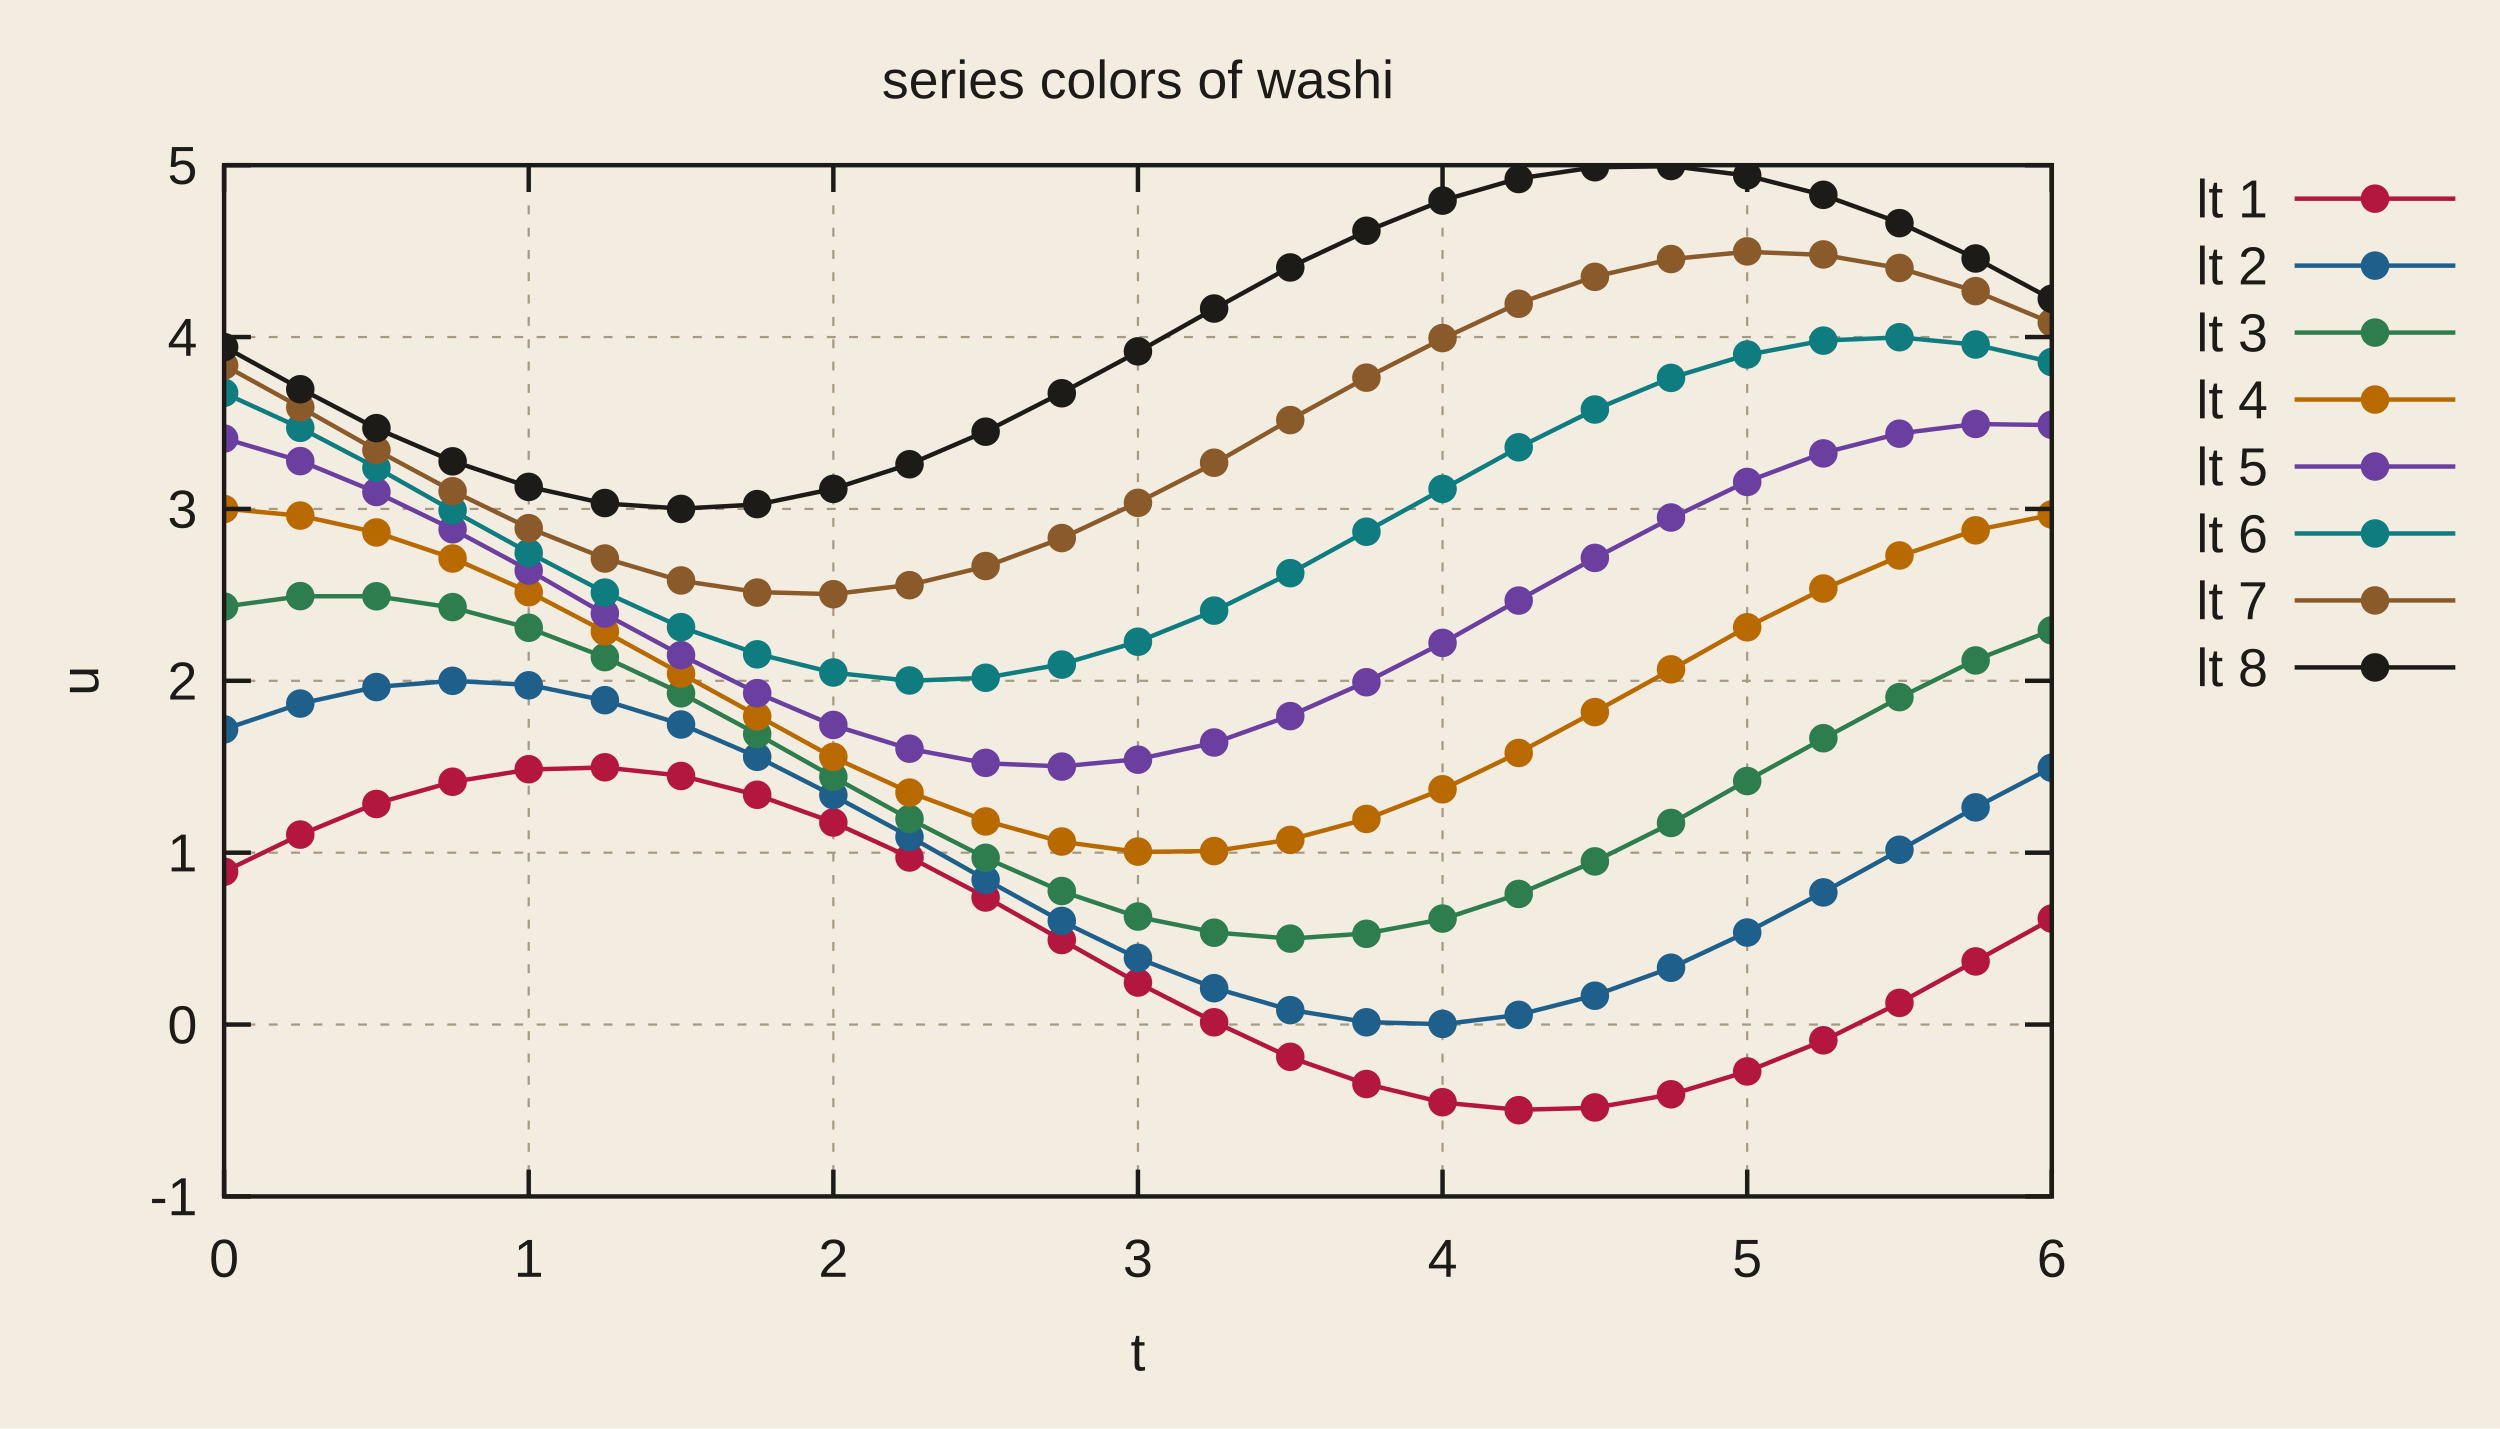
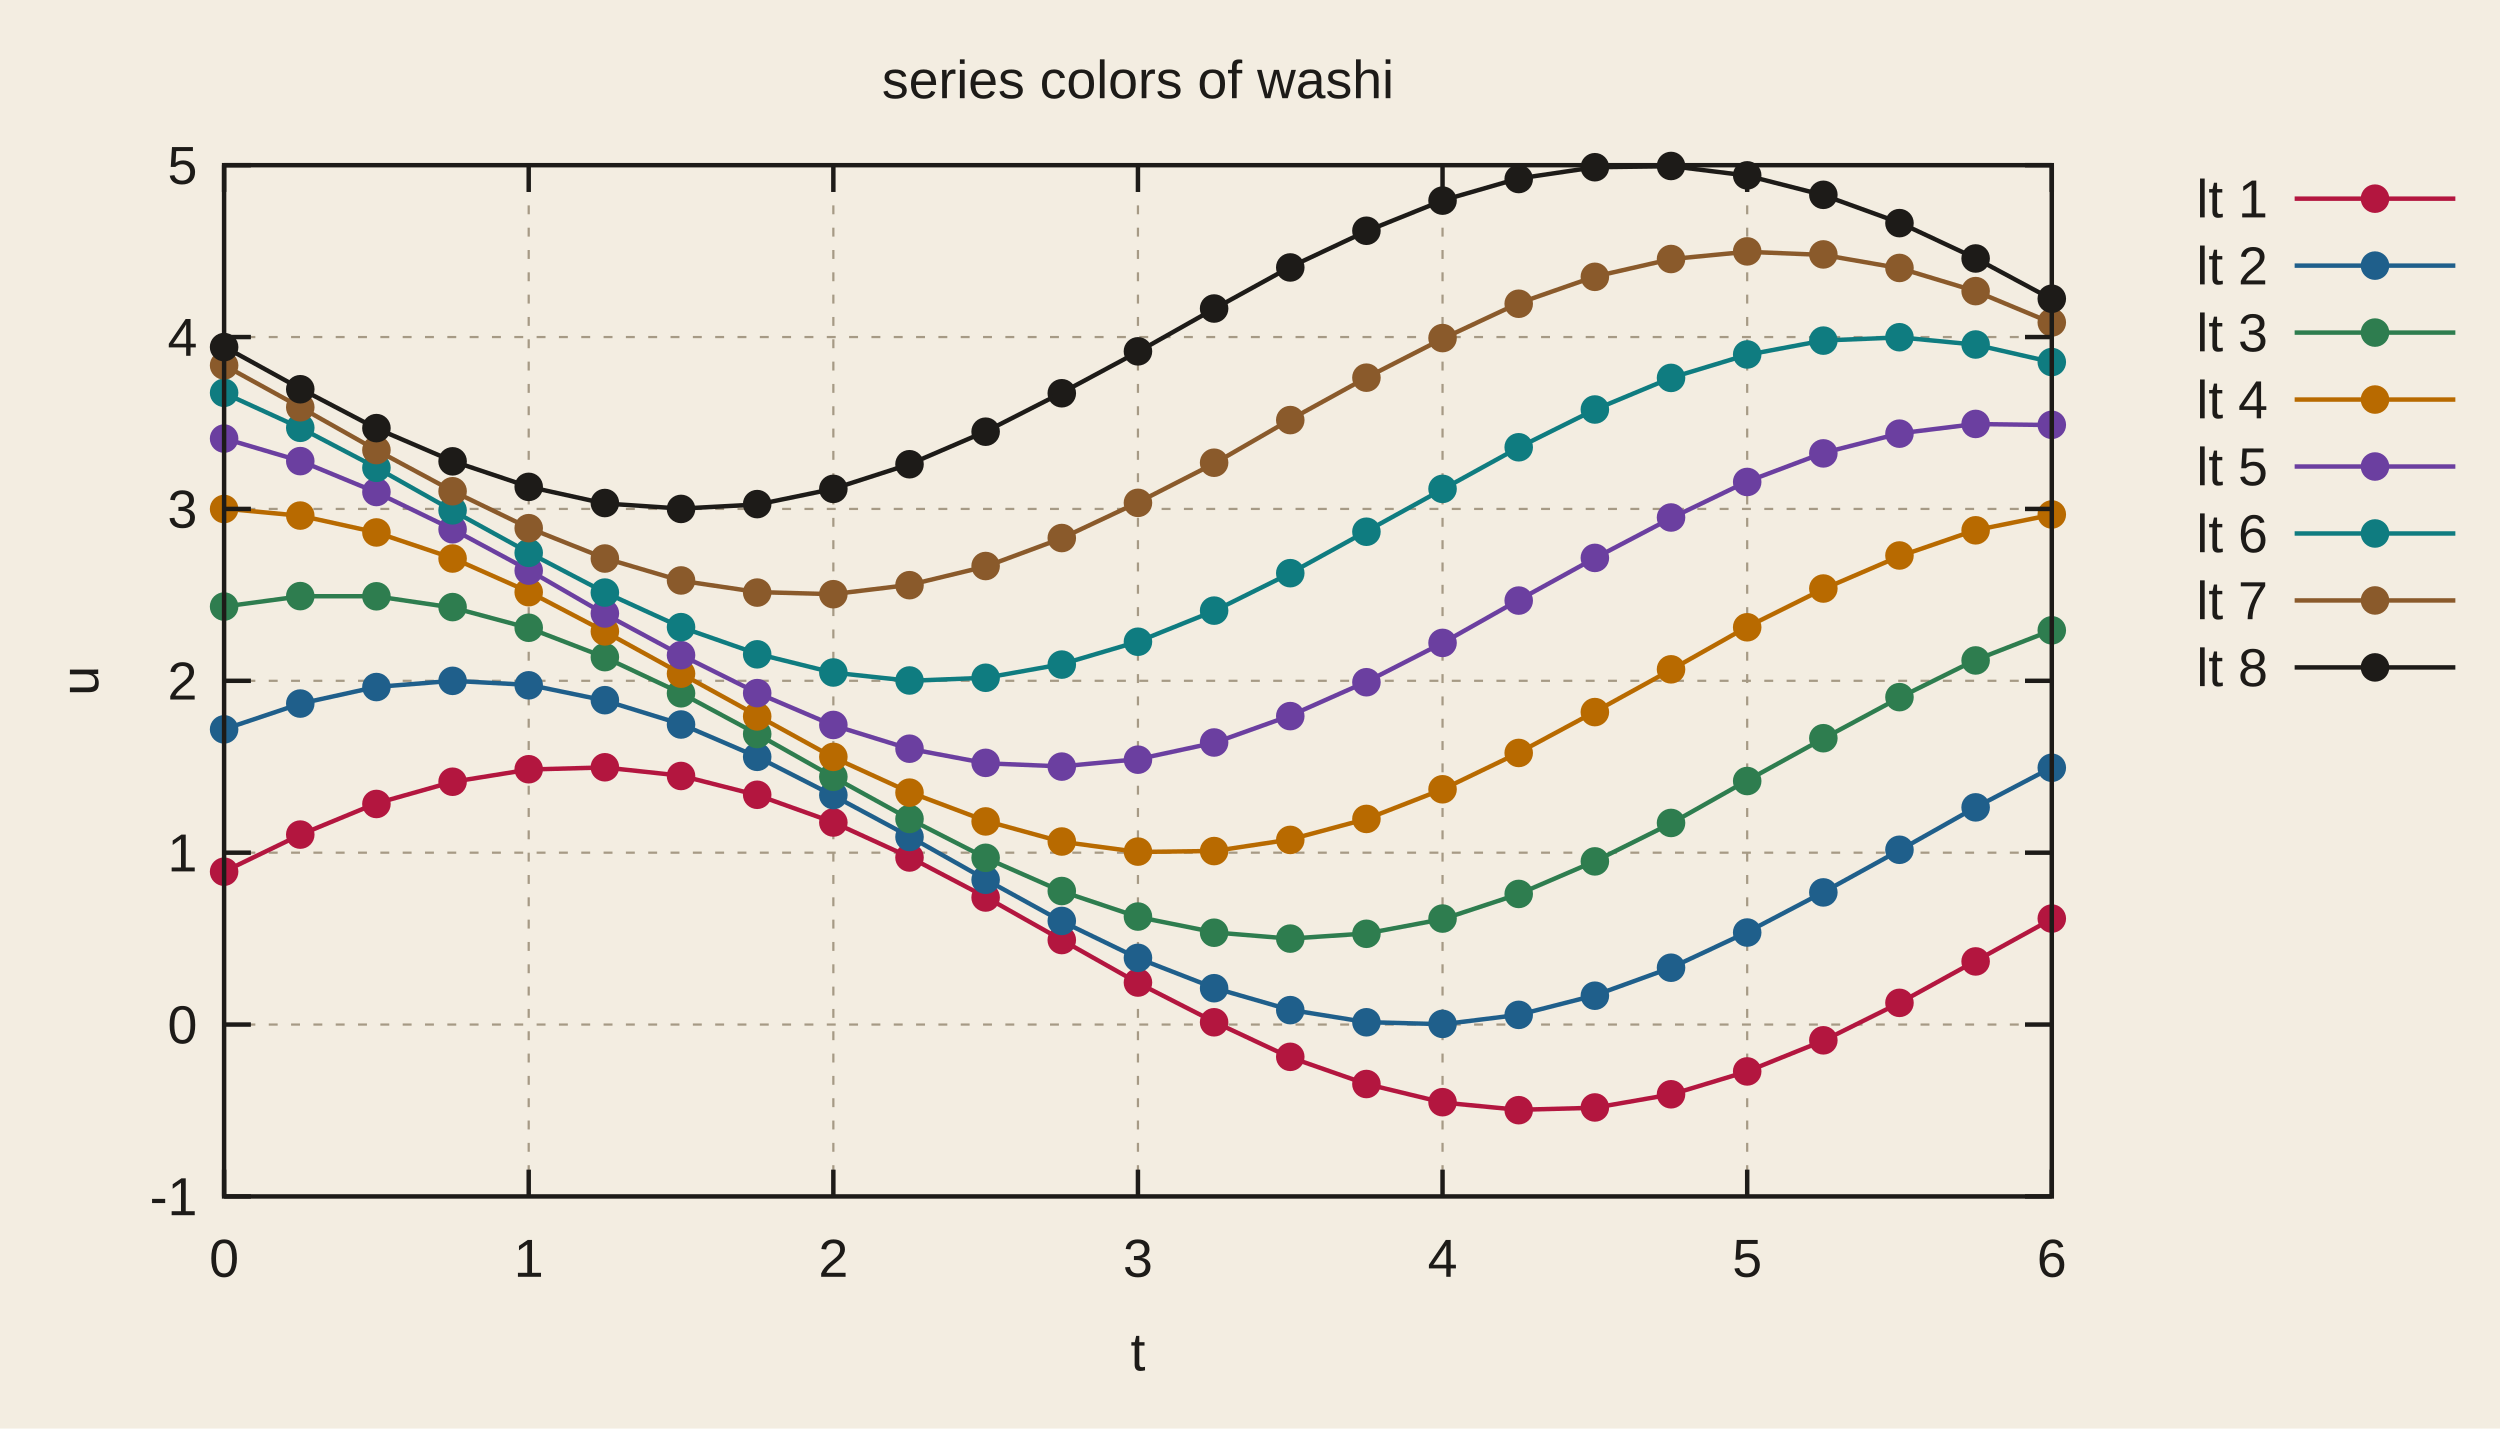
<svg xmlns="http://www.w3.org/2000/svg" width="560" height="320" viewBox="0 0 560 320" font-family="Arial,Helvetica,sans-serif" font-size="12" fill="#1d1b18" data-theme="washi" data-frame="#1d1b18" data-grid-color="#a69a85">
  <rect x="0" y="0" width="560" height="320" fill="#f3ede1" stroke="none" stroke-width="0" />
  <g class="fs-axes" data-area="50.2 459.6 37 268" data-x="0 6e0" data-y="-1e0 5e0" data-log="0 0" data-grid="1" data-font-size="12">
    <g class="fs-grid">
      <polyline fill="none" stroke="#a69a85" stroke-width="0.5" stroke-dasharray="2,3" points="50.2,268 50.2,37" />
      <polyline fill="none" stroke="#a69a85" stroke-width="0.5" stroke-dasharray="2,3" points="118.43,268 118.43,37" />
      <polyline fill="none" stroke="#a69a85" stroke-width="0.5" stroke-dasharray="2,3" points="186.67,268 186.67,37" />
      <polyline fill="none" stroke="#a69a85" stroke-width="0.5" stroke-dasharray="2,3" points="254.9,268 254.9,37" />
      <polyline fill="none" stroke="#a69a85" stroke-width="0.5" stroke-dasharray="2,3" points="323.13,268 323.13,37" />
      <polyline fill="none" stroke="#a69a85" stroke-width="0.5" stroke-dasharray="2,3" points="391.37,268 391.37,37" />
      <polyline fill="none" stroke="#a69a85" stroke-width="0.5" stroke-dasharray="2,3" points="459.6,268 459.6,37" />
      <polyline fill="none" stroke="#a69a85" stroke-width="0.5" stroke-dasharray="2,3" points="50.2,268 459.6,268" />
      <polyline fill="none" stroke="#a69a85" stroke-width="0.5" stroke-dasharray="2,3" points="50.2,229.5 459.6,229.5" />
      <polyline fill="none" stroke="#a69a85" stroke-width="0.5" stroke-dasharray="2,3" points="50.2,191 459.6,191" />
      <polyline fill="none" stroke="#a69a85" stroke-width="0.5" stroke-dasharray="2,3" points="50.2,152.5 459.6,152.5" />
      <polyline fill="none" stroke="#a69a85" stroke-width="0.5" stroke-dasharray="2,3" points="50.2,114 459.6,114" />
      <polyline fill="none" stroke="#a69a85" stroke-width="0.5" stroke-dasharray="2,3" points="50.2,75.5 459.6,75.5" />
      <polyline fill="none" stroke="#a69a85" stroke-width="0.5" stroke-dasharray="2,3" points="50.2,37 459.6,37" />
    </g>
    <svg class="fs-plot" x="50.2" y="37" width="409.4" height="231" viewBox="0 0 1 1" preserveAspectRatio="none" overflow="hidden">
      <g class="fs-series" data-series="1">
        <polyline fill="none" stroke="#b3163f" stroke-width="1" stroke-linejoin="round" vector-effect="non-scaling-stroke" points="0,0.685 0.042,0.649 0.083,0.619 0.125,0.598 0.167,0.586 0.208,0.584 0.25,0.592 0.292,0.611 0.333,0.637 0.375,0.671 0.417,0.71 0.458,0.751 0.5,0.793 0.542,0.831 0.583,0.865 0.625,0.891 0.667,0.909 0.708,0.916 0.75,0.914 0.792,0.901 0.833,0.879 0.875,0.849 0.917,0.812 0.958,0.772 1,0.731" />
        <path class="fs-pts" data-pt="7" data-size="5.4" data-lw="1" data-color="#b3163f" fill="none" stroke="none" d="M0,0.685 M0.042,0.649 M0.083,0.619 M0.125,0.598 M0.167,0.586 M0.208,0.584 M0.25,0.592 M0.292,0.611 M0.333,0.637 M0.375,0.671 M0.417,0.71 M0.458,0.751 M0.5,0.793 M0.542,0.831 M0.583,0.865 M0.625,0.891 M0.667,0.909 M0.708,0.916 M0.75,0.914 M0.792,0.901 M0.833,0.879 M0.875,0.849 M0.917,0.812 M0.958,0.772 M1,0.731" />
      </g>
      <g class="fs-series" data-series="2">
        <polyline fill="none" stroke="#1f5f8b" stroke-width="1" stroke-linejoin="round" vector-effect="non-scaling-stroke" points="0,0.547 0.042,0.522 0.083,0.506 0.125,0.5 0.167,0.504 0.208,0.519 0.25,0.542 0.292,0.574 0.333,0.611 0.375,0.651 0.417,0.693 0.458,0.733 0.5,0.769 0.542,0.798 0.583,0.819 0.625,0.831 0.667,0.833 0.708,0.824 0.75,0.805 0.792,0.778 0.833,0.744 0.875,0.705 0.917,0.664 0.958,0.623 1,0.584" />
        <path class="fs-pts" data-pt="7" data-size="5.4" data-lw="1" data-color="#1f5f8b" fill="none" stroke="none" d="M0,0.547 M0.042,0.522 M0.083,0.506 M0.125,0.5 M0.167,0.504 M0.208,0.519 M0.25,0.542 M0.292,0.574 M0.333,0.611 M0.375,0.651 M0.417,0.693 M0.458,0.733 M0.5,0.769 M0.542,0.798 M0.583,0.819 M0.625,0.831 M0.667,0.833 M0.708,0.824 M0.75,0.805 M0.792,0.778 M0.833,0.744 M0.875,0.705 M0.917,0.664 M0.958,0.623 M1,0.584" />
      </g>
      <g class="fs-series" data-series="3">
        <polyline fill="none" stroke="#2e7d4f" stroke-width="1" stroke-linejoin="round" vector-effect="non-scaling-stroke" points="0,0.428 0.042,0.418 0.083,0.418 0.125,0.429 0.167,0.449 0.208,0.477 0.25,0.512 0.292,0.552 0.333,0.593 0.375,0.634 0.417,0.672 0.458,0.704 0.5,0.729 0.542,0.744 0.583,0.75 0.625,0.745 0.667,0.731 0.708,0.707 0.75,0.675 0.792,0.638 0.833,0.597 0.875,0.556 0.917,0.516 0.958,0.48 1,0.451" />
        <path class="fs-pts" data-pt="7" data-size="5.4" data-lw="1" data-color="#2e7d4f" fill="none" stroke="none" d="M0,0.428 M0.042,0.418 M0.083,0.418 M0.125,0.429 M0.167,0.449 M0.208,0.477 M0.25,0.512 M0.292,0.552 M0.333,0.593 M0.375,0.634 M0.417,0.672 M0.458,0.704 M0.5,0.729 M0.542,0.744 M0.583,0.75 M0.625,0.745 M0.667,0.731 M0.708,0.707 M0.75,0.675 M0.792,0.638 M0.833,0.597 M0.875,0.556 M0.917,0.516 M0.958,0.48 M1,0.451" />
      </g>
      <g class="fs-series" data-series="4">
        <polyline fill="none" stroke="#b86a00" stroke-width="1" stroke-linejoin="round" vector-effect="non-scaling-stroke" points="0,0.333 0.042,0.34 0.083,0.356 0.125,0.381 0.167,0.414 0.208,0.452 0.25,0.493 0.292,0.534 0.333,0.574 0.375,0.608 0.417,0.636 0.458,0.656 0.5,0.666 0.542,0.665 0.583,0.654 0.625,0.634 0.667,0.605 0.708,0.57 0.75,0.53 0.792,0.489 0.833,0.448 0.875,0.411 0.917,0.379 0.958,0.354 1,0.339" />
        <path class="fs-pts" data-pt="7" data-size="5.4" data-lw="1" data-color="#b86a00" fill="none" stroke="none" d="M0,0.333 M0.042,0.34 M0.083,0.356 M0.125,0.381 M0.167,0.414 M0.208,0.452 M0.25,0.493 M0.292,0.534 M0.333,0.574 M0.375,0.608 M0.417,0.636 M0.458,0.656 M0.5,0.666 M0.542,0.665 M0.583,0.654 M0.625,0.634 M0.667,0.605 M0.708,0.57 M0.75,0.53 M0.792,0.489 M0.833,0.448 M0.875,0.411 M0.917,0.379 M0.958,0.354 M1,0.339" />
      </g>
      <g class="fs-series" data-series="5">
        <polyline fill="none" stroke="#6b3fa0" stroke-width="1" stroke-linejoin="round" vector-effect="non-scaling-stroke" points="0,0.265 0.042,0.287 0.083,0.317 0.125,0.353 0.167,0.393 0.208,0.435 0.25,0.475 0.292,0.512 0.333,0.543 0.375,0.566 0.417,0.58 0.458,0.583 0.5,0.576 0.542,0.56 0.583,0.534 0.625,0.501 0.667,0.463 0.708,0.422 0.75,0.381 0.792,0.342 0.833,0.307 0.875,0.279 0.917,0.26 0.958,0.251 1,0.252" />
        <path class="fs-pts" data-pt="7" data-size="5.4" data-lw="1" data-color="#6b3fa0" fill="none" stroke="none" d="M0,0.265 M0.042,0.287 M0.083,0.317 M0.125,0.353 M0.167,0.393 M0.208,0.435 M0.25,0.475 M0.292,0.512 M0.333,0.543 M0.375,0.566 M0.417,0.58 M0.458,0.583 M0.5,0.576 M0.542,0.56 M0.583,0.534 M0.625,0.501 M0.667,0.463 M0.708,0.422 M0.75,0.381 M0.792,0.342 M0.833,0.307 M0.875,0.279 M0.917,0.26 M0.958,0.251 M1,0.252" />
      </g>
      <g class="fs-series" data-series="6">
        <polyline fill="none" stroke="#0f7c80" stroke-width="1" stroke-linejoin="round" vector-effect="non-scaling-stroke" points="0,0.221 0.042,0.255 0.083,0.293 0.125,0.335 0.167,0.376 0.208,0.414 0.25,0.448 0.292,0.474 0.333,0.492 0.375,0.5 0.417,0.497 0.458,0.484 0.5,0.462 0.542,0.432 0.583,0.396 0.625,0.355 0.667,0.314 0.708,0.274 0.75,0.237 0.792,0.206 0.833,0.184 0.875,0.17 0.917,0.167 0.958,0.174 1,0.191" />
        <path class="fs-pts" data-pt="7" data-size="5.4" data-lw="1" data-color="#0f7c80" fill="none" stroke="none" d="M0,0.221 M0.042,0.255 M0.083,0.293 M0.125,0.335 M0.167,0.376 M0.208,0.414 M0.25,0.448 M0.292,0.474 M0.333,0.492 M0.375,0.5 M0.417,0.497 M0.458,0.484 M0.5,0.462 M0.542,0.432 M0.583,0.396 M0.625,0.355 M0.667,0.314 M0.708,0.274 M0.75,0.237 M0.792,0.206 M0.833,0.184 M0.875,0.17 M0.917,0.167 M0.958,0.174 M1,0.191" />
      </g>
      <g class="fs-series" data-series="7">
        <polyline fill="none" stroke="#8a5a2b" stroke-width="1" stroke-linejoin="round" vector-effect="non-scaling-stroke" points="0,0.194 0.042,0.235 0.083,0.276 0.125,0.316 0.167,0.352 0.208,0.381 0.25,0.403 0.292,0.414 0.333,0.416 0.375,0.407 0.417,0.389 0.458,0.362 0.5,0.327 0.542,0.289 0.583,0.247 0.625,0.206 0.667,0.168 0.708,0.134 0.75,0.108 0.792,0.091 0.833,0.084 0.875,0.087 0.917,0.1 0.958,0.122 1,0.153" />
        <path class="fs-pts" data-pt="7" data-size="5.4" data-lw="1" data-color="#8a5a2b" fill="none" stroke="none" d="M0,0.194 M0.042,0.235 M0.083,0.276 M0.125,0.316 M0.167,0.352 M0.208,0.381 M0.25,0.403 M0.292,0.414 M0.333,0.416 M0.375,0.407 M0.417,0.389 M0.458,0.362 M0.5,0.327 M0.542,0.289 M0.583,0.247 M0.625,0.206 M0.667,0.168 M0.708,0.134 M0.75,0.108 M0.792,0.091 M0.833,0.084 M0.875,0.087 M0.917,0.1 M0.958,0.122 M1,0.153" />
      </g>
      <g class="fs-series" data-series="8">
        <polyline fill="none" stroke="#1d1b18" stroke-width="1" stroke-linejoin="round" vector-effect="non-scaling-stroke" points="0,0.176 0.042,0.217 0.083,0.255 0.125,0.287 0.167,0.312 0.208,0.328 0.25,0.333 0.292,0.329 0.333,0.314 0.375,0.29 0.417,0.258 0.458,0.221 0.5,0.181 0.542,0.139 0.583,0.099 0.625,0.064 0.667,0.034 0.708,0.013 0.75,0.002 0.792,0.001 0.833,0.01 0.875,0.029 0.917,0.056 0.958,0.09 1,0.13" />
        <path class="fs-pts" data-pt="7" data-size="5.4" data-lw="1" data-color="#1d1b18" fill="none" stroke="none" d="M0,0.176 M0.042,0.217 M0.083,0.255 M0.125,0.287 M0.167,0.312 M0.208,0.328 M0.25,0.333 M0.292,0.329 M0.333,0.314 M0.375,0.29 M0.417,0.258 M0.458,0.221 M0.5,0.181 M0.542,0.139 M0.583,0.099 M0.625,0.064 M0.667,0.034 M0.708,0.013 M0.75,0.002 M0.792,0.001 M0.833,0.01 M0.875,0.029 M0.917,0.056 M0.958,0.09 M1,0.13" />
      </g>
    </svg>
-     <svg class="fs-marks" x="50.2" y="37" width="409.4" height="231" viewBox="0 0 409.4 231" overflow="hidden">
+     <svg class="fs-marks" x="50.2" y="37" width="409.4" height="231" viewBox="0 0 409.4 231" overflow="visible">
      <path data-series="1" fill="#b3163f" stroke="#b3163f" stroke-width="1" d="M-2.7,158.26A2.7,2.7 0 1 0 2.7,158.26A2.7,2.7 0 1 0 -2.7,158.26ZM14.36,149.95A2.7,2.7 0 1 0 19.76,149.95A2.7,2.7 0 1 0 14.36,149.95ZM31.42,143.09A2.7,2.7 0 1 0 36.82,143.09A2.7,2.7 0 1 0 31.42,143.09ZM48.48,138.11A2.7,2.7 0 1 0 53.88,138.11A2.7,2.7 0 1 0 48.48,138.11ZM65.53,135.31A2.7,2.7 0 1 0 70.93,135.31A2.7,2.7 0 1 0 65.53,135.31ZM82.59,134.87A2.7,2.7 0 1 0 87.99,134.87A2.7,2.7 0 1 0 82.59,134.87ZM99.65,136.82A2.7,2.7 0 1 0 105.05,136.82A2.7,2.7 0 1 0 99.65,136.82ZM116.71,141.03A2.7,2.7 0 1 0 122.11,141.03A2.7,2.7 0 1 0 116.71,141.03ZM133.77,147.24A2.7,2.7 0 1 0 139.17,147.24A2.7,2.7 0 1 0 133.77,147.24ZM150.83,155.08A2.7,2.7 0 1 0 156.23,155.08A2.7,2.7 0 1 0 150.83,155.08ZM167.88,164.04A2.7,2.7 0 1 0 173.28,164.04A2.7,2.7 0 1 0 167.88,164.04ZM184.94,173.57A2.7,2.7 0 1 0 190.34,173.57A2.7,2.7 0 1 0 184.94,173.57ZM202,183.09A2.7,2.7 0 1 0 207.4,183.09A2.7,2.7 0 1 0 202,183.09ZM219.06,191.99A2.7,2.7 0 1 0 224.46,191.99A2.7,2.7 0 1 0 219.06,191.99ZM236.12,199.73A2.7,2.7 0 1 0 241.52,199.73A2.7,2.7 0 1 0 236.12,199.73ZM253.18,205.82A2.7,2.7 0 1 0 258.58,205.82A2.7,2.7 0 1 0 253.18,205.82ZM270.23,209.89A2.7,2.7 0 1 0 275.63,209.89A2.7,2.7 0 1 0 270.23,209.89ZM287.29,211.68A2.7,2.7 0 1 0 292.69,211.68A2.7,2.7 0 1 0 287.29,211.68ZM304.35,211.07A2.7,2.7 0 1 0 309.75,211.07A2.7,2.7 0 1 0 304.35,211.07ZM321.41,208.12A2.7,2.7 0 1 0 326.81,208.12A2.7,2.7 0 1 0 321.41,208.12ZM338.47,203A2.7,2.7 0 1 0 343.87,203A2.7,2.7 0 1 0 338.47,203ZM355.53,196.03A2.7,2.7 0 1 0 360.93,196.03A2.7,2.7 0 1 0 355.53,196.03ZM372.58,187.64A2.7,2.7 0 1 0 377.98,187.64A2.7,2.7 0 1 0 372.58,187.64ZM389.64,178.36A2.7,2.7 0 1 0 395.04,178.36A2.7,2.7 0 1 0 389.64,178.36ZM406.7,168.76A2.7,2.7 0 1 0 412.1,168.76A2.7,2.7 0 1 0 406.7,168.76Z" />
      <path data-series="2" fill="#1f5f8b" stroke="#1f5f8b" stroke-width="1" d="M-2.7,126.38A2.7,2.7 0 1 0 2.7,126.38A2.7,2.7 0 1 0 -2.7,126.38ZM14.36,120.6A2.7,2.7 0 1 0 19.76,120.6A2.7,2.7 0 1 0 14.36,120.6ZM31.42,116.9A2.7,2.7 0 1 0 36.82,116.9A2.7,2.7 0 1 0 31.42,116.9ZM48.48,115.51A2.7,2.7 0 1 0 53.88,115.51A2.7,2.7 0 1 0 48.48,115.51ZM65.53,116.51A2.7,2.7 0 1 0 70.93,116.51A2.7,2.7 0 1 0 65.53,116.51ZM82.59,119.84A2.7,2.7 0 1 0 87.99,119.84A2.7,2.7 0 1 0 82.59,119.84ZM99.65,125.29A2.7,2.7 0 1 0 105.05,125.29A2.7,2.7 0 1 0 99.65,125.29ZM116.71,132.53A2.7,2.7 0 1 0 122.11,132.53A2.7,2.7 0 1 0 116.71,132.53ZM133.77,141.1A2.7,2.7 0 1 0 139.17,141.1A2.7,2.7 0 1 0 133.77,141.1ZM150.83,150.48A2.7,2.7 0 1 0 156.23,150.48A2.7,2.7 0 1 0 150.83,150.48ZM167.88,160.07A2.7,2.7 0 1 0 173.28,160.07A2.7,2.7 0 1 0 167.88,160.07ZM184.94,169.29A2.7,2.7 0 1 0 190.34,169.29A2.7,2.7 0 1 0 184.94,169.29ZM202,177.56A2.7,2.7 0 1 0 207.4,177.56A2.7,2.7 0 1 0 202,177.56ZM219.06,184.36A2.7,2.7 0 1 0 224.46,184.36A2.7,2.7 0 1 0 219.06,184.36ZM236.12,189.27A2.7,2.7 0 1 0 241.52,189.27A2.7,2.7 0 1 0 236.12,189.27ZM253.18,191.99A2.7,2.7 0 1 0 258.58,191.99A2.7,2.7 0 1 0 253.18,191.99ZM270.23,192.35A2.7,2.7 0 1 0 275.63,192.35A2.7,2.7 0 1 0 270.23,192.35ZM287.29,190.33A2.7,2.7 0 1 0 292.69,190.33A2.7,2.7 0 1 0 287.29,190.33ZM304.35,186.04A2.7,2.7 0 1 0 309.75,186.04A2.7,2.7 0 1 0 304.35,186.04ZM321.41,179.77A2.7,2.7 0 1 0 326.81,179.77A2.7,2.7 0 1 0 321.41,179.77ZM338.47,171.89A2.7,2.7 0 1 0 343.87,171.89A2.7,2.7 0 1 0 338.47,171.89ZM355.53,162.9A2.7,2.7 0 1 0 360.93,162.9A2.7,2.7 0 1 0 355.53,162.9ZM372.58,153.35A2.7,2.7 0 1 0 377.98,153.35A2.7,2.7 0 1 0 372.58,153.35ZM389.64,143.85A2.7,2.7 0 1 0 395.04,143.85A2.7,2.7 0 1 0 389.64,143.85ZM406.7,134.98A2.7,2.7 0 1 0 412.1,134.98A2.7,2.7 0 1 0 406.7,134.98Z" />
      <path data-series="3" fill="#2e7d4f" stroke="#2e7d4f" stroke-width="1" d="M-2.7,98.87A2.7,2.7 0 1 0 2.7,98.87A2.7,2.7 0 1 0 -2.7,98.87ZM14.36,96.53A2.7,2.7 0 1 0 19.76,96.53A2.7,2.7 0 1 0 14.36,96.53ZM31.42,96.57A2.7,2.7 0 1 0 36.82,96.57A2.7,2.7 0 1 0 31.42,96.57ZM48.48,98.99A2.7,2.7 0 1 0 53.88,98.99A2.7,2.7 0 1 0 48.48,98.99ZM65.53,103.62A2.7,2.7 0 1 0 70.93,103.62A2.7,2.7 0 1 0 65.53,103.62ZM82.59,110.2A2.7,2.7 0 1 0 87.99,110.2A2.7,2.7 0 1 0 82.59,110.2ZM99.65,118.3A2.7,2.7 0 1 0 105.05,118.3A2.7,2.7 0 1 0 99.65,118.3ZM116.71,127.42A2.7,2.7 0 1 0 122.11,127.42A2.7,2.7 0 1 0 116.71,127.42ZM133.77,137A2.7,2.7 0 1 0 139.17,137A2.7,2.7 0 1 0 133.77,137ZM150.83,146.44A2.7,2.7 0 1 0 156.23,146.44A2.7,2.7 0 1 0 150.83,146.44ZM167.88,155.15A2.7,2.7 0 1 0 173.28,155.15A2.7,2.7 0 1 0 167.88,155.15ZM184.94,162.59A2.7,2.7 0 1 0 190.34,162.59A2.7,2.7 0 1 0 184.94,162.59ZM202,168.31A2.7,2.7 0 1 0 207.4,168.31A2.7,2.7 0 1 0 202,168.31ZM219.06,171.93A2.7,2.7 0 1 0 224.46,171.93A2.7,2.7 0 1 0 219.06,171.93ZM236.12,173.25A2.7,2.7 0 1 0 241.52,173.25A2.7,2.7 0 1 0 236.12,173.25ZM253.18,172.17A2.7,2.7 0 1 0 258.58,172.17A2.7,2.7 0 1 0 253.18,172.17ZM270.23,168.76A2.7,2.7 0 1 0 275.63,168.76A2.7,2.7 0 1 0 270.23,168.76ZM287.29,163.24A2.7,2.7 0 1 0 292.69,163.24A2.7,2.7 0 1 0 287.29,163.24ZM304.35,155.95A2.7,2.7 0 1 0 309.75,155.95A2.7,2.7 0 1 0 304.35,155.95ZM321.41,147.34A2.7,2.7 0 1 0 326.81,147.34A2.7,2.7 0 1 0 321.41,147.34ZM338.47,137.95A2.7,2.7 0 1 0 343.87,137.95A2.7,2.7 0 1 0 338.47,137.95ZM355.53,128.36A2.7,2.7 0 1 0 360.93,128.36A2.7,2.7 0 1 0 355.53,128.36ZM372.58,119.16A2.7,2.7 0 1 0 377.98,119.16A2.7,2.7 0 1 0 372.58,119.16ZM389.64,110.94A2.7,2.7 0 1 0 395.04,110.94A2.7,2.7 0 1 0 389.64,110.94ZM406.7,104.19A2.7,2.7 0 1 0 412.1,104.19A2.7,2.7 0 1 0 406.7,104.19Z" />
      <path data-series="4" fill="#b86a00" stroke="#b86a00" stroke-width="1" d="M-2.7,77.02A2.7,2.7 0 1 0 2.7,77.02A2.7,2.7 0 1 0 -2.7,77.02ZM14.36,78.49A2.7,2.7 0 1 0 19.76,78.49A2.7,2.7 0 1 0 14.36,78.49ZM31.42,82.27A2.7,2.7 0 1 0 36.82,82.27A2.7,2.7 0 1 0 31.42,82.27ZM48.48,88.11A2.7,2.7 0 1 0 53.88,88.11A2.7,2.7 0 1 0 48.48,88.11ZM65.53,95.65A2.7,2.7 0 1 0 70.93,95.65A2.7,2.7 0 1 0 65.53,95.65ZM82.59,104.43A2.7,2.7 0 1 0 87.99,104.43A2.7,2.7 0 1 0 82.59,104.43ZM99.65,113.9A2.7,2.7 0 1 0 105.05,113.9A2.7,2.7 0 1 0 99.65,113.9ZM116.71,123.47A2.7,2.7 0 1 0 122.11,123.47A2.7,2.7 0 1 0 116.71,123.47ZM133.77,132.54A2.7,2.7 0 1 0 139.17,132.54A2.7,2.7 0 1 0 133.77,132.54ZM150.83,140.55A2.7,2.7 0 1 0 156.23,140.55A2.7,2.7 0 1 0 150.83,140.55ZM167.88,147A2.7,2.7 0 1 0 173.28,147A2.7,2.7 0 1 0 167.88,147ZM184.94,151.5A2.7,2.7 0 1 0 190.34,151.5A2.7,2.7 0 1 0 184.94,151.5ZM202,153.76A2.7,2.7 0 1 0 207.4,153.76A2.7,2.7 0 1 0 202,153.76ZM219.06,153.64A2.7,2.7 0 1 0 224.46,153.64A2.7,2.7 0 1 0 219.06,153.64ZM236.12,151.14A2.7,2.7 0 1 0 241.52,151.14A2.7,2.7 0 1 0 236.12,151.14ZM253.18,146.44A2.7,2.7 0 1 0 258.58,146.44A2.7,2.7 0 1 0 253.18,146.44ZM270.23,139.8A2.7,2.7 0 1 0 275.63,139.8A2.7,2.7 0 1 0 270.23,139.8ZM287.29,131.66A2.7,2.7 0 1 0 292.69,131.66A2.7,2.7 0 1 0 287.29,131.66ZM304.35,122.51A2.7,2.7 0 1 0 309.75,122.51A2.7,2.7 0 1 0 304.35,122.51ZM321.41,112.93A2.7,2.7 0 1 0 326.81,112.93A2.7,2.7 0 1 0 321.41,112.93ZM338.47,103.51A2.7,2.7 0 1 0 343.87,103.51A2.7,2.7 0 1 0 338.47,103.51ZM355.53,94.83A2.7,2.7 0 1 0 360.93,94.83A2.7,2.7 0 1 0 355.53,94.83ZM372.58,87.43A2.7,2.7 0 1 0 377.98,87.43A2.7,2.7 0 1 0 372.58,87.43ZM389.64,81.79A2.7,2.7 0 1 0 395.04,81.79A2.7,2.7 0 1 0 389.64,81.79ZM406.7,78.24A2.7,2.7 0 1 0 412.1,78.24A2.7,2.7 0 1 0 406.7,78.24Z" />
      <path data-series="5" fill="#6b3fa0" stroke="#6b3fa0" stroke-width="1" d="M-2.7,61.24A2.7,2.7 0 1 0 2.7,61.24A2.7,2.7 0 1 0 -2.7,61.24ZM14.36,66.29A2.7,2.7 0 1 0 19.76,66.29A2.7,2.7 0 1 0 14.36,66.29ZM31.42,73.21A2.7,2.7 0 1 0 36.82,73.21A2.7,2.7 0 1 0 31.42,73.21ZM48.48,81.56A2.7,2.7 0 1 0 53.88,81.56A2.7,2.7 0 1 0 48.48,81.56ZM65.53,90.82A2.7,2.7 0 1 0 70.93,90.82A2.7,2.7 0 1 0 65.53,90.82ZM82.59,100.42A2.7,2.7 0 1 0 87.99,100.42A2.7,2.7 0 1 0 82.59,100.42ZM99.65,109.76A2.7,2.7 0 1 0 105.05,109.76A2.7,2.7 0 1 0 99.65,109.76ZM116.71,118.26A2.7,2.7 0 1 0 122.11,118.26A2.7,2.7 0 1 0 116.71,118.26ZM133.77,125.39A2.7,2.7 0 1 0 139.17,125.39A2.7,2.7 0 1 0 133.77,125.39ZM150.83,130.71A2.7,2.7 0 1 0 156.23,130.71A2.7,2.7 0 1 0 150.83,130.71ZM167.88,133.88A2.7,2.7 0 1 0 173.28,133.88A2.7,2.7 0 1 0 167.88,133.88ZM184.94,134.72A2.7,2.7 0 1 0 190.34,134.72A2.7,2.7 0 1 0 184.94,134.72ZM202,133.17A2.7,2.7 0 1 0 207.4,133.17A2.7,2.7 0 1 0 202,133.17ZM219.06,129.32A2.7,2.7 0 1 0 224.46,129.32A2.7,2.7 0 1 0 219.06,129.32ZM236.12,123.41A2.7,2.7 0 1 0 241.52,123.41A2.7,2.7 0 1 0 236.12,123.41ZM253.18,115.82A2.7,2.7 0 1 0 258.58,115.82A2.7,2.7 0 1 0 253.18,115.82ZM270.23,107.01A2.7,2.7 0 1 0 275.63,107.01A2.7,2.7 0 1 0 270.23,107.01ZM287.29,97.53A2.7,2.7 0 1 0 292.69,97.53A2.7,2.7 0 1 0 287.29,97.53ZM304.35,87.97A2.7,2.7 0 1 0 309.75,87.97A2.7,2.7 0 1 0 304.35,87.97ZM321.41,78.92A2.7,2.7 0 1 0 326.81,78.92A2.7,2.7 0 1 0 321.41,78.92ZM338.47,70.96A2.7,2.7 0 1 0 343.87,70.96A2.7,2.7 0 1 0 338.47,70.96ZM355.53,64.56A2.7,2.7 0 1 0 360.93,64.56A2.7,2.7 0 1 0 355.53,64.56ZM372.58,60.14A2.7,2.7 0 1 0 377.98,60.14A2.7,2.7 0 1 0 372.58,60.14ZM389.64,57.96A2.7,2.7 0 1 0 395.04,57.96A2.7,2.7 0 1 0 389.64,57.96ZM406.7,58.16A2.7,2.7 0 1 0 412.1,58.16A2.7,2.7 0 1 0 406.7,58.16Z" />
      <path data-series="6" fill="#0f7c80" stroke="#0f7c80" stroke-width="1" d="M-2.7,50.99A2.7,2.7 0 1 0 2.7,50.99A2.7,2.7 0 1 0 -2.7,50.99ZM14.36,58.83A2.7,2.7 0 1 0 19.76,58.83A2.7,2.7 0 1 0 14.36,58.83ZM31.42,67.79A2.7,2.7 0 1 0 36.82,67.79A2.7,2.7 0 1 0 31.42,67.79ZM48.48,77.32A2.7,2.7 0 1 0 53.88,77.32A2.7,2.7 0 1 0 48.48,77.32ZM65.53,86.84A2.7,2.7 0 1 0 70.93,86.84A2.7,2.7 0 1 0 65.53,86.84ZM82.59,95.74A2.7,2.7 0 1 0 87.99,95.74A2.7,2.7 0 1 0 82.59,95.74ZM99.65,103.48A2.7,2.7 0 1 0 105.05,103.48A2.7,2.7 0 1 0 99.65,103.48ZM116.71,109.57A2.7,2.7 0 1 0 122.11,109.57A2.7,2.7 0 1 0 116.71,109.57ZM133.77,113.64A2.7,2.7 0 1 0 139.17,113.64A2.7,2.7 0 1 0 133.77,113.64ZM150.83,115.43A2.7,2.7 0 1 0 156.23,115.43A2.7,2.7 0 1 0 150.83,115.43ZM167.88,114.82A2.7,2.7 0 1 0 173.28,114.82A2.7,2.7 0 1 0 167.88,114.82ZM184.94,111.87A2.7,2.7 0 1 0 190.34,111.87A2.7,2.7 0 1 0 184.94,111.87ZM202,106.75A2.7,2.7 0 1 0 207.4,106.75A2.7,2.7 0 1 0 202,106.75ZM219.06,99.78A2.7,2.7 0 1 0 224.46,99.78A2.7,2.7 0 1 0 219.06,99.78ZM236.12,91.39A2.7,2.7 0 1 0 241.52,91.39A2.7,2.7 0 1 0 236.12,91.39ZM253.18,82.11A2.7,2.7 0 1 0 258.58,82.11A2.7,2.7 0 1 0 253.18,82.11ZM270.23,72.51A2.7,2.7 0 1 0 275.63,72.51A2.7,2.7 0 1 0 270.23,72.51ZM287.29,63.19A2.7,2.7 0 1 0 292.69,63.19A2.7,2.7 0 1 0 287.29,63.19ZM304.35,54.73A2.7,2.7 0 1 0 309.75,54.73A2.7,2.7 0 1 0 304.35,54.73ZM321.41,47.65A2.7,2.7 0 1 0 326.81,47.65A2.7,2.7 0 1 0 321.41,47.65ZM338.47,42.4A2.7,2.7 0 1 0 343.87,42.4A2.7,2.7 0 1 0 338.47,42.4ZM355.53,39.3A2.7,2.7 0 1 0 360.93,39.3A2.7,2.7 0 1 0 355.53,39.3ZM372.58,38.54A2.7,2.7 0 1 0 377.98,38.54A2.7,2.7 0 1 0 372.58,38.54ZM389.64,40.17A2.7,2.7 0 1 0 395.04,40.17A2.7,2.7 0 1 0 389.64,40.17ZM406.7,44.1A2.7,2.7 0 1 0 412.1,44.1A2.7,2.7 0 1 0 406.7,44.1Z" />
      <path data-series="7" fill="#8a5a2b" stroke="#8a5a2b" stroke-width="1" d="M-2.7,44.85A2.7,2.7 0 1 0 2.7,44.85A2.7,2.7 0 1 0 -2.7,44.85ZM14.36,54.23A2.7,2.7 0 1 0 19.76,54.23A2.7,2.7 0 1 0 14.36,54.23ZM31.42,63.82A2.7,2.7 0 1 0 36.82,63.82A2.7,2.7 0 1 0 31.42,63.82ZM48.48,73.04A2.7,2.7 0 1 0 53.88,73.04A2.7,2.7 0 1 0 48.48,73.04ZM65.53,81.31A2.7,2.7 0 1 0 70.93,81.31A2.7,2.7 0 1 0 65.53,81.31ZM82.59,88.11A2.7,2.7 0 1 0 87.99,88.11A2.7,2.7 0 1 0 82.59,88.11ZM99.65,93.02A2.7,2.7 0 1 0 105.05,93.02A2.7,2.7 0 1 0 99.65,93.02ZM116.71,95.74A2.7,2.7 0 1 0 122.11,95.74A2.7,2.7 0 1 0 116.71,95.74ZM133.77,96.1A2.7,2.7 0 1 0 139.17,96.1A2.7,2.7 0 1 0 133.77,96.1ZM150.83,94.08A2.7,2.7 0 1 0 156.23,94.08A2.7,2.7 0 1 0 150.83,94.08ZM167.88,89.79A2.7,2.7 0 1 0 173.28,89.79A2.7,2.7 0 1 0 167.88,89.79ZM184.94,83.52A2.7,2.7 0 1 0 190.34,83.52A2.7,2.7 0 1 0 184.94,83.52ZM202,75.64A2.7,2.7 0 1 0 207.4,75.64A2.7,2.7 0 1 0 202,75.64ZM219.06,66.65A2.7,2.7 0 1 0 224.46,66.65A2.7,2.7 0 1 0 219.06,66.65ZM236.12,57.1A2.7,2.7 0 1 0 241.52,57.1A2.7,2.7 0 1 0 236.12,57.1ZM253.18,47.6A2.7,2.7 0 1 0 258.58,47.6A2.7,2.7 0 1 0 253.18,47.6ZM270.23,38.73A2.7,2.7 0 1 0 275.63,38.73A2.7,2.7 0 1 0 270.23,38.73ZM287.29,31.04A2.7,2.7 0 1 0 292.69,31.04A2.7,2.7 0 1 0 287.29,31.04ZM304.35,25.01A2.7,2.7 0 1 0 309.75,25.01A2.7,2.7 0 1 0 304.35,25.01ZM321.41,21.02A2.7,2.7 0 1 0 326.81,21.02A2.7,2.7 0 1 0 321.41,21.02ZM338.47,19.31A2.7,2.7 0 1 0 343.87,19.31A2.7,2.7 0 1 0 338.47,19.31ZM355.53,19.99A2.7,2.7 0 1 0 360.93,19.99A2.7,2.7 0 1 0 355.53,19.99ZM372.58,23.02A2.7,2.7 0 1 0 377.98,23.02A2.7,2.7 0 1 0 372.58,23.02ZM389.64,28.21A2.7,2.7 0 1 0 395.04,28.21A2.7,2.7 0 1 0 389.64,28.21ZM406.7,35.23A2.7,2.7 0 1 0 412.1,35.23A2.7,2.7 0 1 0 406.7,35.23Z" />
      <path data-series="8" fill="#1d1b18" stroke="#1d1b18" stroke-width="1" d="M-2.7,40.75A2.7,2.7 0 1 0 2.7,40.75A2.7,2.7 0 1 0 -2.7,40.75ZM14.36,50.19A2.7,2.7 0 1 0 19.76,50.19A2.7,2.7 0 1 0 14.36,50.19ZM31.42,58.9A2.7,2.7 0 1 0 36.82,58.9A2.7,2.7 0 1 0 31.42,58.9ZM48.48,66.34A2.7,2.7 0 1 0 53.88,66.34A2.7,2.7 0 1 0 48.48,66.34ZM65.53,72.06A2.7,2.7 0 1 0 70.93,72.06A2.7,2.7 0 1 0 65.53,72.06ZM82.59,75.68A2.7,2.7 0 1 0 87.99,75.68A2.7,2.7 0 1 0 82.59,75.68ZM99.65,77A2.7,2.7 0 1 0 105.05,77A2.7,2.7 0 1 0 99.65,77ZM116.71,75.92A2.7,2.7 0 1 0 122.11,75.92A2.7,2.7 0 1 0 116.71,75.92ZM133.77,72.51A2.7,2.7 0 1 0 139.17,72.51A2.7,2.7 0 1 0 133.77,72.51ZM150.83,66.99A2.7,2.7 0 1 0 156.23,66.99A2.7,2.7 0 1 0 150.83,66.99ZM167.88,59.7A2.7,2.7 0 1 0 173.28,59.7A2.7,2.7 0 1 0 167.88,59.7ZM184.94,51.09A2.7,2.7 0 1 0 190.34,51.09A2.7,2.7 0 1 0 184.94,51.09ZM202,41.7A2.7,2.7 0 1 0 207.4,41.7A2.7,2.7 0 1 0 202,41.7ZM219.06,32.11A2.7,2.7 0 1 0 224.46,32.11A2.7,2.7 0 1 0 219.06,32.11ZM236.12,22.91A2.7,2.7 0 1 0 241.52,22.91A2.7,2.7 0 1 0 236.12,22.91ZM253.18,14.69A2.7,2.7 0 1 0 258.58,14.69A2.7,2.7 0 1 0 253.18,14.69ZM270.23,7.94A2.7,2.7 0 1 0 275.63,7.94A2.7,2.7 0 1 0 270.23,7.94ZM287.29,3.1A2.7,2.7 0 1 0 292.69,3.1A2.7,2.7 0 1 0 287.29,3.1ZM304.35,0.46A2.7,2.7 0 1 0 309.75,0.46A2.7,2.7 0 1 0 304.35,0.46ZM321.41,0.18A2.7,2.7 0 1 0 326.81,0.18A2.7,2.7 0 1 0 321.41,0.18ZM338.47,2.28A2.7,2.7 0 1 0 343.87,2.28A2.7,2.7 0 1 0 338.47,2.28ZM355.53,6.64A2.7,2.7 0 1 0 360.93,6.64A2.7,2.7 0 1 0 355.53,6.64ZM372.58,12.98A2.7,2.7 0 1 0 377.98,12.98A2.7,2.7 0 1 0 372.58,12.98ZM389.64,20.9A2.7,2.7 0 1 0 395.04,20.9A2.7,2.7 0 1 0 389.64,20.9ZM406.7,29.92A2.7,2.7 0 1 0 412.1,29.92A2.7,2.7 0 1 0 406.7,29.92Z" />
    </svg>
    <rect x="50.2" y="37" width="409.4" height="231" fill="none" stroke="#1d1b18" stroke-width="1" />
    <g class="fs-xticks">
      <polyline fill="none" stroke="#1d1b18" stroke-width="1" points="50.2,268 50.2,262" />
      <polyline fill="none" stroke="#1d1b18" stroke-width="1" points="50.2,37 50.2,43" />
      <text x="50.2" y="286" text-anchor="middle">0</text>
      <polyline fill="none" stroke="#1d1b18" stroke-width="1" points="118.43,268 118.43,262" />
      <polyline fill="none" stroke="#1d1b18" stroke-width="1" points="118.43,37 118.43,43" />
      <text x="118.43" y="286" text-anchor="middle">1</text>
      <polyline fill="none" stroke="#1d1b18" stroke-width="1" points="186.67,268 186.67,262" />
      <polyline fill="none" stroke="#1d1b18" stroke-width="1" points="186.67,37 186.67,43" />
      <text x="186.67" y="286" text-anchor="middle">2</text>
      <polyline fill="none" stroke="#1d1b18" stroke-width="1" points="254.9,268 254.9,262" />
      <polyline fill="none" stroke="#1d1b18" stroke-width="1" points="254.9,37 254.9,43" />
      <text x="254.9" y="286" text-anchor="middle">3</text>
      <polyline fill="none" stroke="#1d1b18" stroke-width="1" points="323.13,268 323.13,262" />
      <polyline fill="none" stroke="#1d1b18" stroke-width="1" points="323.13,37 323.13,43" />
      <text x="323.13" y="286" text-anchor="middle">4</text>
      <polyline fill="none" stroke="#1d1b18" stroke-width="1" points="391.37,268 391.37,262" />
      <polyline fill="none" stroke="#1d1b18" stroke-width="1" points="391.37,37 391.37,43" />
      <text x="391.37" y="286" text-anchor="middle">5</text>
      <polyline fill="none" stroke="#1d1b18" stroke-width="1" points="459.6,268 459.6,262" />
      <polyline fill="none" stroke="#1d1b18" stroke-width="1" points="459.6,37 459.6,43" />
      <text x="459.6" y="286" text-anchor="middle">6</text>
    </g>
    <g class="fs-yticks">
      <polyline fill="none" stroke="#1d1b18" stroke-width="1" points="50.2,268 56.2,268" />
      <polyline fill="none" stroke="#1d1b18" stroke-width="1" points="459.6,268 453.6,268" />
      <text x="44.2" y="272.2" text-anchor="end">-1</text>
      <polyline fill="none" stroke="#1d1b18" stroke-width="1" points="50.2,229.5 56.2,229.5" />
      <polyline fill="none" stroke="#1d1b18" stroke-width="1" points="459.6,229.5 453.6,229.5" />
      <text x="44.2" y="233.7" text-anchor="end">0</text>
      <polyline fill="none" stroke="#1d1b18" stroke-width="1" points="50.2,191 56.2,191" />
      <polyline fill="none" stroke="#1d1b18" stroke-width="1" points="459.6,191 453.6,191" />
      <text x="44.2" y="195.2" text-anchor="end">1</text>
      <polyline fill="none" stroke="#1d1b18" stroke-width="1" points="50.2,152.5 56.2,152.5" />
      <polyline fill="none" stroke="#1d1b18" stroke-width="1" points="459.6,152.5 453.6,152.5" />
      <text x="44.2" y="156.7" text-anchor="end">2</text>
      <polyline fill="none" stroke="#1d1b18" stroke-width="1" points="50.2,114 56.2,114" />
      <polyline fill="none" stroke="#1d1b18" stroke-width="1" points="459.6,114 453.6,114" />
      <text x="44.2" y="118.2" text-anchor="end">3</text>
      <polyline fill="none" stroke="#1d1b18" stroke-width="1" points="50.2,75.5 56.2,75.5" />
      <polyline fill="none" stroke="#1d1b18" stroke-width="1" points="459.6,75.5 453.6,75.5" />
      <text x="44.2" y="79.7" text-anchor="end">4</text>
      <polyline fill="none" stroke="#1d1b18" stroke-width="1" points="50.2,37 56.2,37" />
      <polyline fill="none" stroke="#1d1b18" stroke-width="1" points="459.6,37 453.6,37" />
      <text x="44.2" y="41.2" text-anchor="end">5</text>
    </g>
    <text x="254.9" y="307" text-anchor="middle">t</text>
    <text x="22" y="152.5" text-anchor="middle" transform="rotate(-90 22 152.5)">u</text>
    <text x="254.9" y="22" text-anchor="middle">series colors of washi</text>
    <g class="fs-key-entry" data-series="1">
      <polyline fill="none" stroke="#b3163f" stroke-width="1" points="514,44.5 550,44.5" />
      <path fill="#b3163f" stroke="#b3163f" stroke-width="1" d="M529.3,44.5A2.7,2.7 0 1 0 534.7,44.5A2.7,2.7 0 1 0 529.3,44.5Z" />
      <text x="508" y="48.7" text-anchor="end">lt 1</text>
    </g>
    <g class="fs-key-entry" data-series="2">
      <polyline fill="none" stroke="#1f5f8b" stroke-width="1" points="514,59.5 550,59.5" />
      <path fill="#1f5f8b" stroke="#1f5f8b" stroke-width="1" d="M529.3,59.5A2.7,2.7 0 1 0 534.7,59.5A2.7,2.7 0 1 0 529.3,59.5Z" />
      <text x="508" y="63.7" text-anchor="end">lt 2</text>
    </g>
    <g class="fs-key-entry" data-series="3">
      <polyline fill="none" stroke="#2e7d4f" stroke-width="1" points="514,74.5 550,74.5" />
      <path fill="#2e7d4f" stroke="#2e7d4f" stroke-width="1" d="M529.3,74.5A2.7,2.7 0 1 0 534.7,74.5A2.7,2.7 0 1 0 529.3,74.5Z" />
      <text x="508" y="78.7" text-anchor="end">lt 3</text>
    </g>
    <g class="fs-key-entry" data-series="4">
      <polyline fill="none" stroke="#b86a00" stroke-width="1" points="514,89.5 550,89.5" />
      <path fill="#b86a00" stroke="#b86a00" stroke-width="1" d="M529.3,89.5A2.7,2.7 0 1 0 534.7,89.5A2.7,2.7 0 1 0 529.3,89.5Z" />
      <text x="508" y="93.7" text-anchor="end">lt 4</text>
    </g>
    <g class="fs-key-entry" data-series="5">
      <polyline fill="none" stroke="#6b3fa0" stroke-width="1" points="514,104.5 550,104.5" />
      <path fill="#6b3fa0" stroke="#6b3fa0" stroke-width="1" d="M529.3,104.5A2.7,2.7 0 1 0 534.7,104.5A2.7,2.7 0 1 0 529.3,104.5Z" />
      <text x="508" y="108.7" text-anchor="end">lt 5</text>
    </g>
    <g class="fs-key-entry" data-series="6">
      <polyline fill="none" stroke="#0f7c80" stroke-width="1" points="514,119.5 550,119.5" />
      <path fill="#0f7c80" stroke="#0f7c80" stroke-width="1" d="M529.3,119.5A2.7,2.7 0 1 0 534.7,119.5A2.7,2.7 0 1 0 529.3,119.5Z" />
      <text x="508" y="123.7" text-anchor="end">lt 6</text>
    </g>
    <g class="fs-key-entry" data-series="7">
      <polyline fill="none" stroke="#8a5a2b" stroke-width="1" points="514,134.5 550,134.5" />
      <path fill="#8a5a2b" stroke="#8a5a2b" stroke-width="1" d="M529.3,134.5A2.7,2.7 0 1 0 534.7,134.5A2.7,2.7 0 1 0 529.3,134.5Z" />
      <text x="508" y="138.7" text-anchor="end">lt 7</text>
    </g>
    <g class="fs-key-entry" data-series="8">
      <polyline fill="none" stroke="#1d1b18" stroke-width="1" points="514,149.5 550,149.5" />
      <path fill="#1d1b18" stroke="#1d1b18" stroke-width="1" d="M529.3,149.5A2.7,2.7 0 1 0 534.7,149.5A2.7,2.7 0 1 0 529.3,149.5Z" />
      <text x="508" y="153.7" text-anchor="end">lt 8</text>
    </g>
  </g>
</svg>
